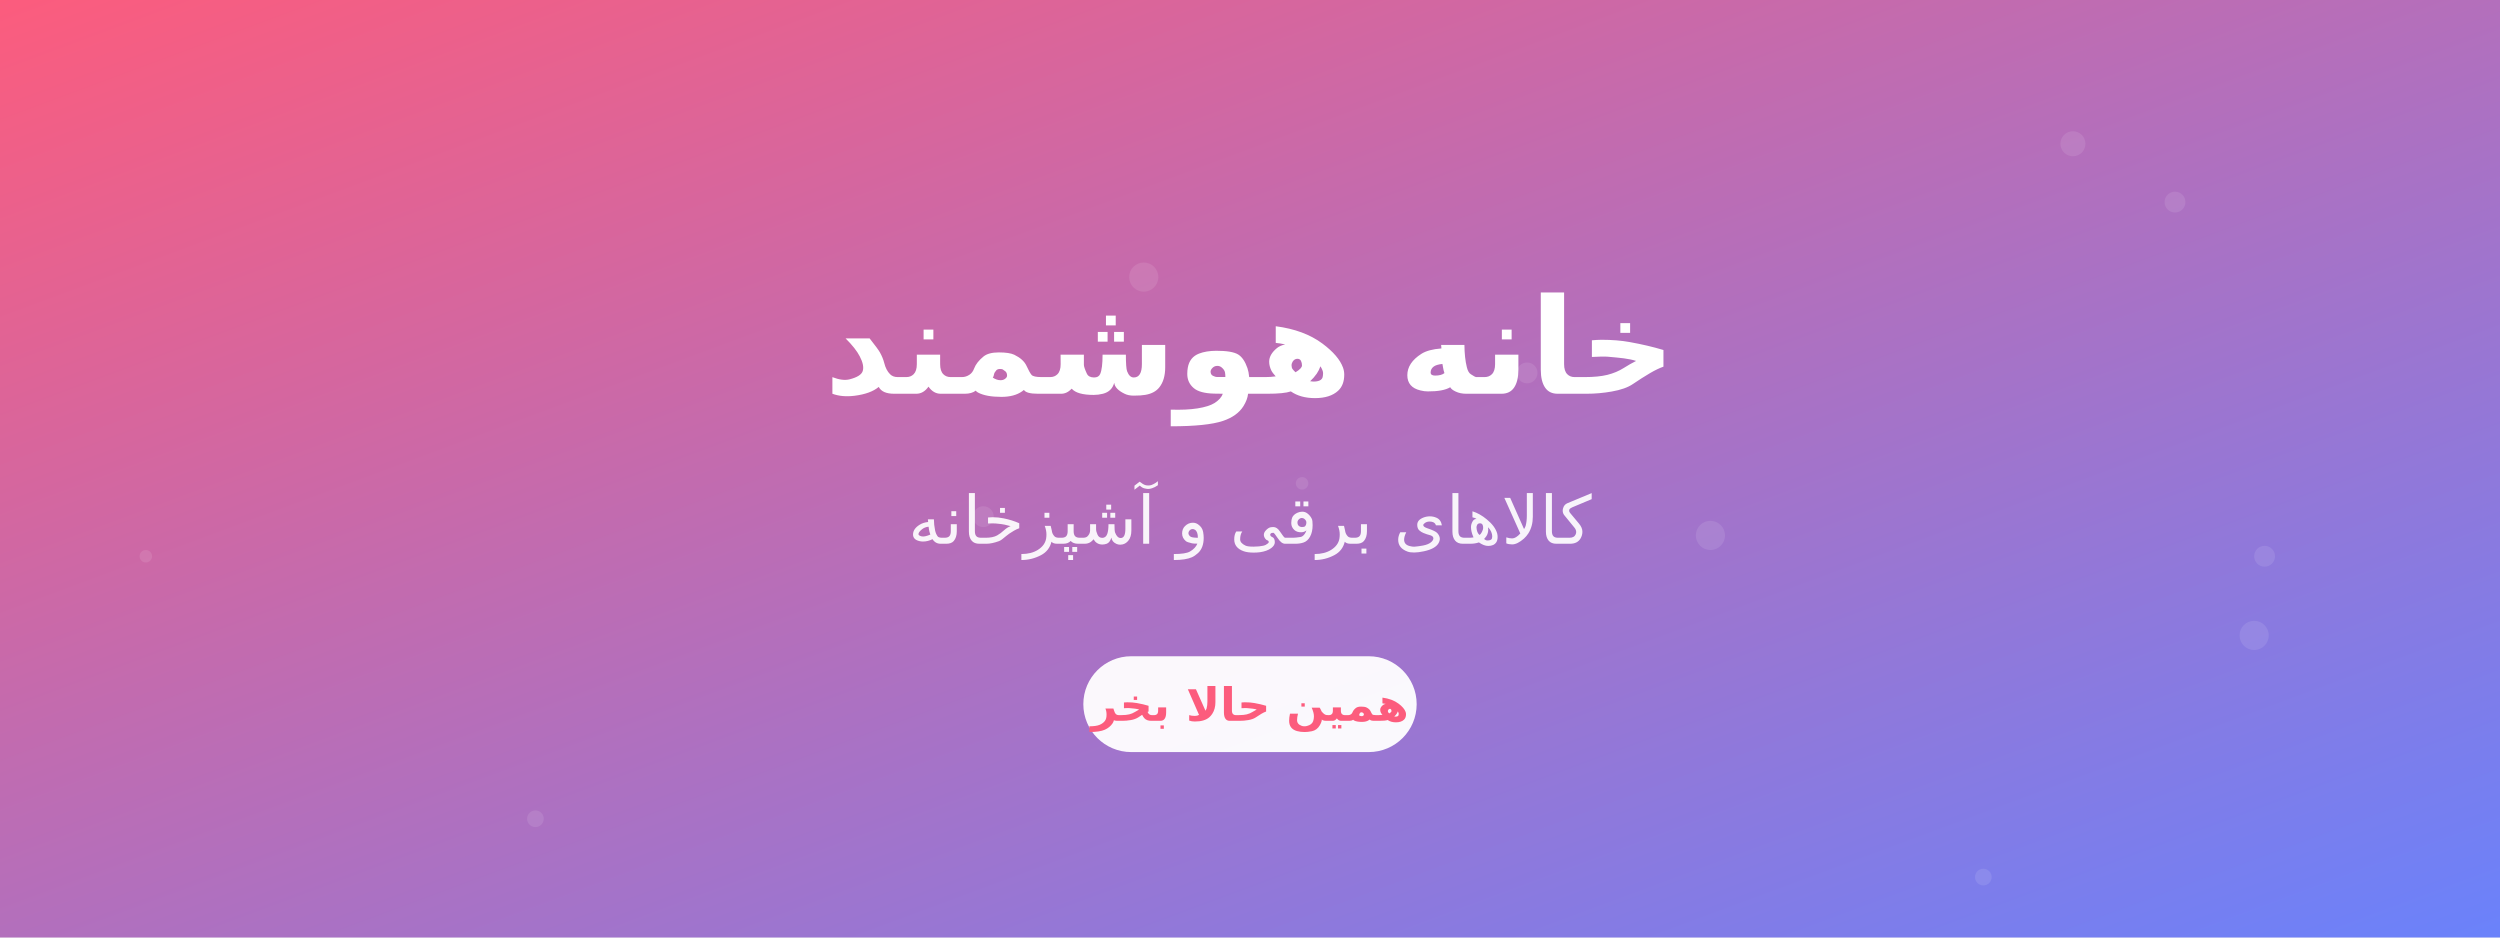
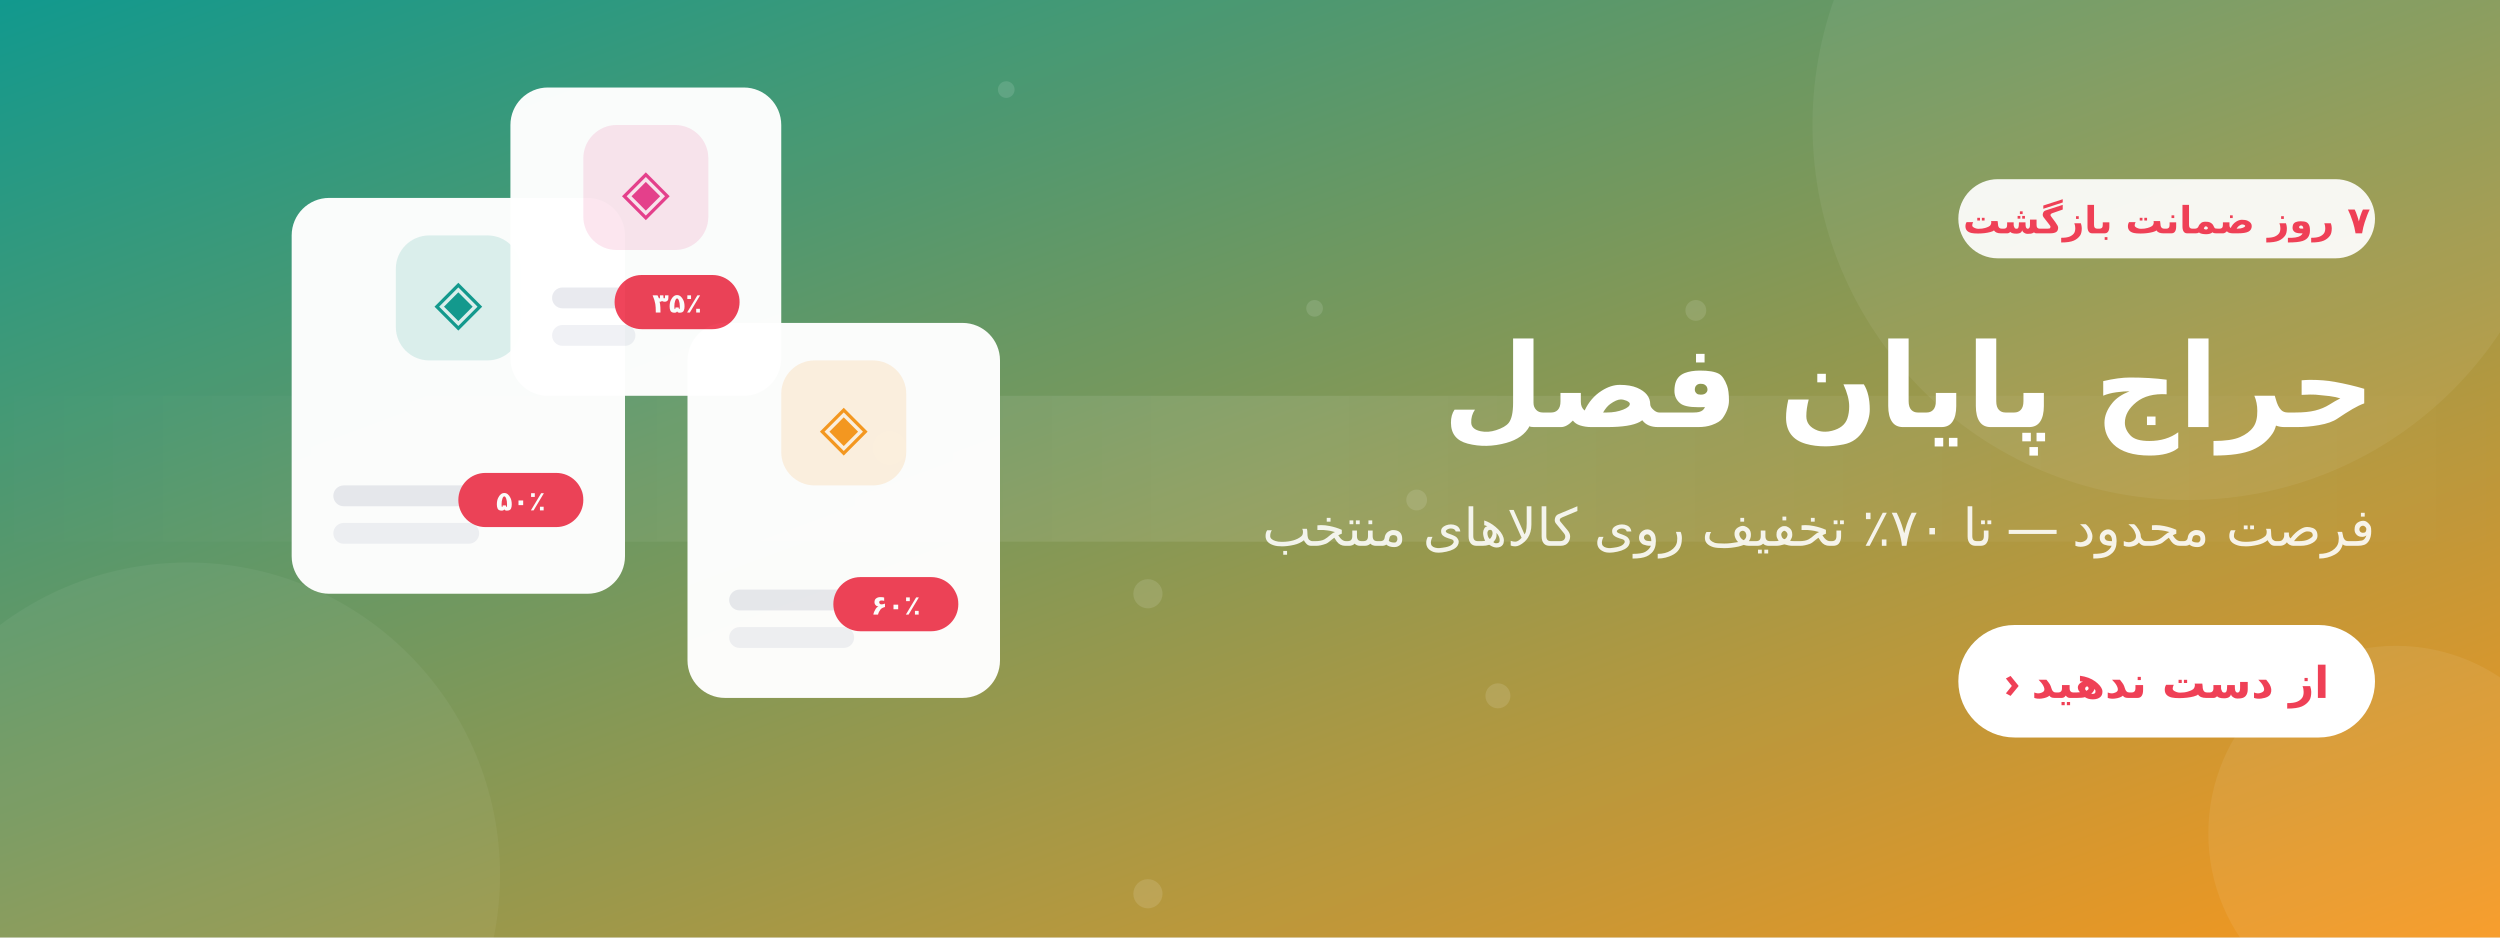
<svg xmlns="http://www.w3.org/2000/svg" width="1200" height="450" viewBox="0 0 1200 450">
  <defs>
    <linearGradient id="bg" x1="0%" y1="0%" x2="100%" y2="100%">
-       <stop offset="0%" stop-color="#fc5c7d" />
-       <stop offset="100%" stop-color="#6a82fb" />
+       <stop offset="0%" stop-color="#11998e" />
+       <stop offset="100%" stop-color="#f7971e" />
+     </linearGradient>
+     <linearGradient id="shine" x1="0%" y1="0%" x2="100%" y2="0%">
+       <stop offset="0%" stop-color="rgba(255,255,255,0)" />
+       <stop offset="50%" stop-color="rgba(255,255,255,0.10)" />
+       <stop offset="100%" stop-color="rgba(255,255,255,0)" />
    </linearGradient>
  </defs>
  <rect width="1200" height="450" fill="url(#bg)" />
-   <circle cx="549" cy="133" r="7" fill="rgba(255,255,255,0.10)" />
-   <circle cx="1082" cy="305" r="7" fill="rgba(255,255,255,0.10)" />
-   <circle cx="472" cy="248" r="5" fill="rgba(255,255,255,0.10)" />
-   <circle cx="821" cy="257" r="7" fill="rgba(255,255,255,0.10)" />
-   <circle cx="1044" cy="97" r="5" fill="rgba(255,255,255,0.10)" />
-   <circle cx="70" cy="267" r="3" fill="rgba(255,255,255,0.10)" />
-   <circle cx="625" cy="232" r="3" fill="rgba(255,255,255,0.10)" />
-   <circle cx="257" cy="393" r="4" fill="rgba(255,255,255,0.10)" />
-   <circle cx="733" cy="179" r="5" fill="rgba(255,255,255,0.10)" />
-   <circle cx="952" cy="421" r="4" fill="rgba(255,255,255,0.10)" />
-   <circle cx="1087" cy="267" r="5" fill="rgba(255,255,255,0.10)" />
-   <circle cx="995" cy="69" r="6" fill="rgba(255,255,255,0.10)" />
-   <text x="600.0" y="189" font-family="Vazirmatn, Tahoma, sans-serif" font-size="64" font-weight="800" fill="#ffffff" text-anchor="middle" direction="rtl">خانه هوشمند</text>
-   <text x="600.0" y="261" font-family="Vazirmatn, Tahoma, sans-serif" font-size="32" fill="rgba(255,255,255,0.92)" text-anchor="middle" direction="rtl">کالاهای برقی و آشپزخانه</text>
-   <rect x="520.0" y="315" width="160" height="46" rx="23" fill="rgba(255,255,255,0.95)" />
-   <text x="600.0" y="346" font-family="Vazirmatn, Tahoma, sans-serif" font-size="22" font-weight="700" fill="#fc5c7d" text-anchor="middle" direction="rtl">همین حالا بخر</text>
+   <circle cx="1050" cy="60" r="180" fill="rgba(255,255,255,0.06)" />
+   <circle cx="90" cy="420" r="150" fill="rgba(255,255,255,0.05)" />
+   <circle cx="1150" cy="400" r="90" fill="rgba(255,255,255,0.07)" />
+   <circle cx="680" cy="240" r="5" fill="rgba(255,255,255,0.12)" />
+   <circle cx="551" cy="285" r="7" fill="rgba(255,255,255,0.12)" />
+   <circle cx="631" cy="148" r="4" fill="rgba(255,255,255,0.12)" />
+   <circle cx="719" cy="334" r="6" fill="rgba(255,255,255,0.12)" />
+   <circle cx="427" cy="215" r="8" fill="rgba(255,255,255,0.12)" />
+   <circle cx="814" cy="149" r="5" fill="rgba(255,255,255,0.12)" />
+   <circle cx="551" cy="429" r="7" fill="rgba(255,255,255,0.12)" />
+   <circle cx="483" cy="43" r="4" fill="rgba(255,255,255,0.12)" />
+   <rect y="190" width="1200" height="70" fill="url(#shine)" />
+   <g direction="rtl">
+     <rect x="940" y="86" width="200" height="38" rx="19" fill="rgba(255,255,255,0.92)" />
+     <text x="1040" y="112" font-family="Vazirmatn, Tahoma, sans-serif" font-size="18" font-weight="800" text-anchor="middle" fill="#ef4056" direction="rtl">۷ روز ضمانت بازگشت</text>
+     <text x="1140" y="205" font-family="Vazirmatn, Tahoma, sans-serif" font-size="56" font-weight="800" text-anchor="start" fill="#ffffff" direction="rtl">حراج پایان فصل</text>
+     <text x="1140" y="262" font-family="Vazirmatn, Tahoma, sans-serif" font-size="25" text-anchor="start" fill="rgba(255,255,255,0.88)" direction="rtl">فرصت محدود — تا ۷۰٪ تخفیف روی کالاهای منتخب</text>
+     <rect x="940" y="300" width="200" height="54" rx="27" fill="#ffffff" />
+     <text x="1040" y="335" font-family="Vazirmatn, Tahoma, sans-serif" font-size="21" font-weight="800" text-anchor="middle" fill="#ef4056" direction="rtl">از دست ندهید ‹</text>
+   </g>
+   <g transform="translate(140,95)" opacity="0.97">
+     <rect width="160" height="190" rx="18" fill="#ffffff" />
+     <rect x="50" y="18" width="60" height="60" rx="16" fill="#11998e" opacity="0.14" />
+     <text x="80" y="60" font-family="Vazirmatn, Tahoma, sans-serif" font-size="30" text-anchor="middle" fill="#11998e">◈</text>
+     <rect x="20" y="138" width="120" height="10" rx="5" fill="#e8e9ef" />
+     <rect x="20" y="156" width="70" height="10" rx="5" fill="#f0f1f5" />
+     <rect x="80" y="132" width="60" height="26" rx="13" fill="#ef4056" />
+     <text x="110" y="150" font-family="Vazirmatn, Tahoma, sans-serif" font-size="13" font-weight="700" text-anchor="middle" fill="#ffffff" direction="rtl">۵۰٪</text>
+   </g>
+   <g transform="translate(330,155)" opacity="0.97">
+     <rect width="150" height="180" rx="18" fill="#ffffff" />
+     <rect x="45" y="18" width="60" height="60" rx="16" fill="#f7971e" opacity="0.14" />
+     <text x="75" y="60" font-family="Vazirmatn, Tahoma, sans-serif" font-size="30" text-anchor="middle" fill="#f7971e">◈</text>
+     <rect x="20" y="128" width="110" height="10" rx="5" fill="#e8e9ef" />
+     <rect x="20" y="146" width="60" height="10" rx="5" fill="#f0f1f5" />
+     <rect x="70" y="122" width="60" height="26" rx="13" fill="#ef4056" />
+     <text x="100" y="140" font-family="Vazirmatn, Tahoma, sans-serif" font-size="13" font-weight="700" text-anchor="middle" fill="#ffffff" direction="rtl">۶۰٪</text>
+   </g>
+   <g transform="translate(245,42)" opacity="0.97">
+     <rect width="130" height="148" rx="18" fill="#ffffff" />
+     <rect x="35" y="18" width="60" height="60" rx="16" fill="#e83e8c" opacity="0.14" />
+     <text x="65" y="60" font-family="Vazirmatn, Tahoma, sans-serif" font-size="30" text-anchor="middle" fill="#e83e8c">◈</text>
+     <rect x="20" y="96" width="90" height="10" rx="5" fill="#e8e9ef" />
+     <rect x="20" y="114" width="40" height="10" rx="5" fill="#f0f1f5" />
+     <rect x="50" y="90" width="60" height="26" rx="13" fill="#ef4056" />
+     <text x="80" y="108" font-family="Vazirmatn, Tahoma, sans-serif" font-size="13" font-weight="700" text-anchor="middle" fill="#ffffff" direction="rtl">۳۵٪</text>
+   </g>
</svg>
